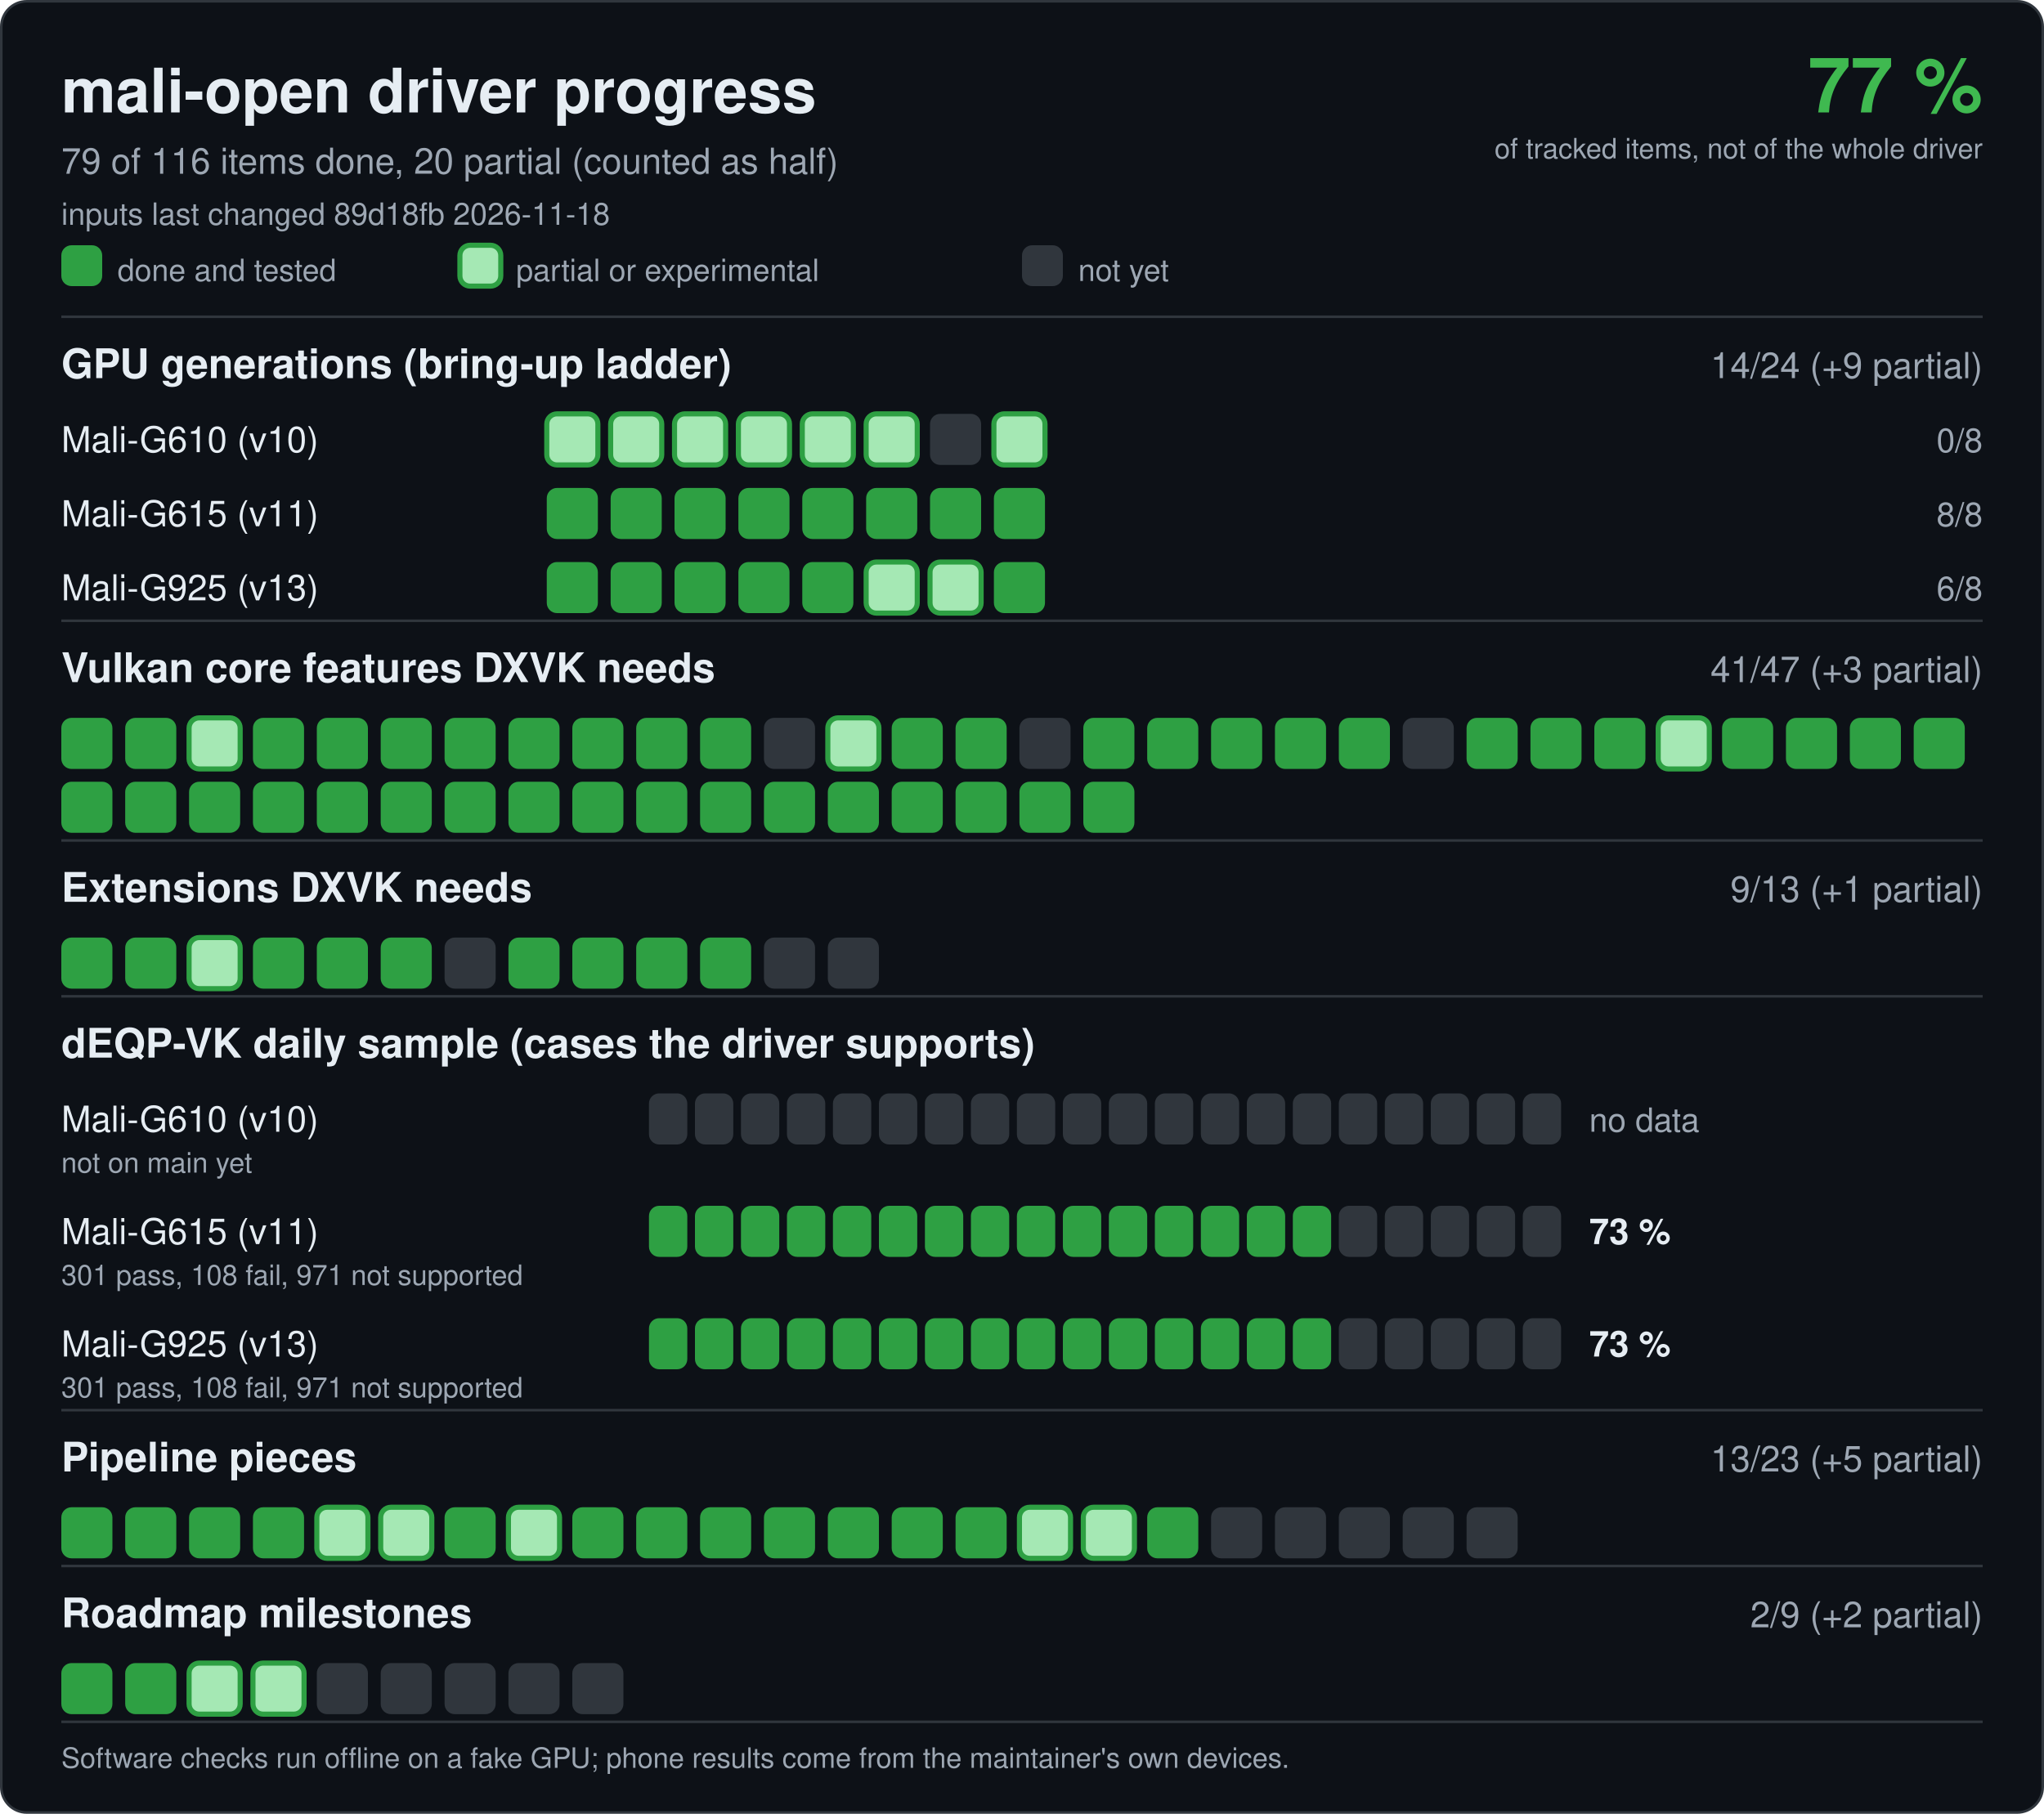
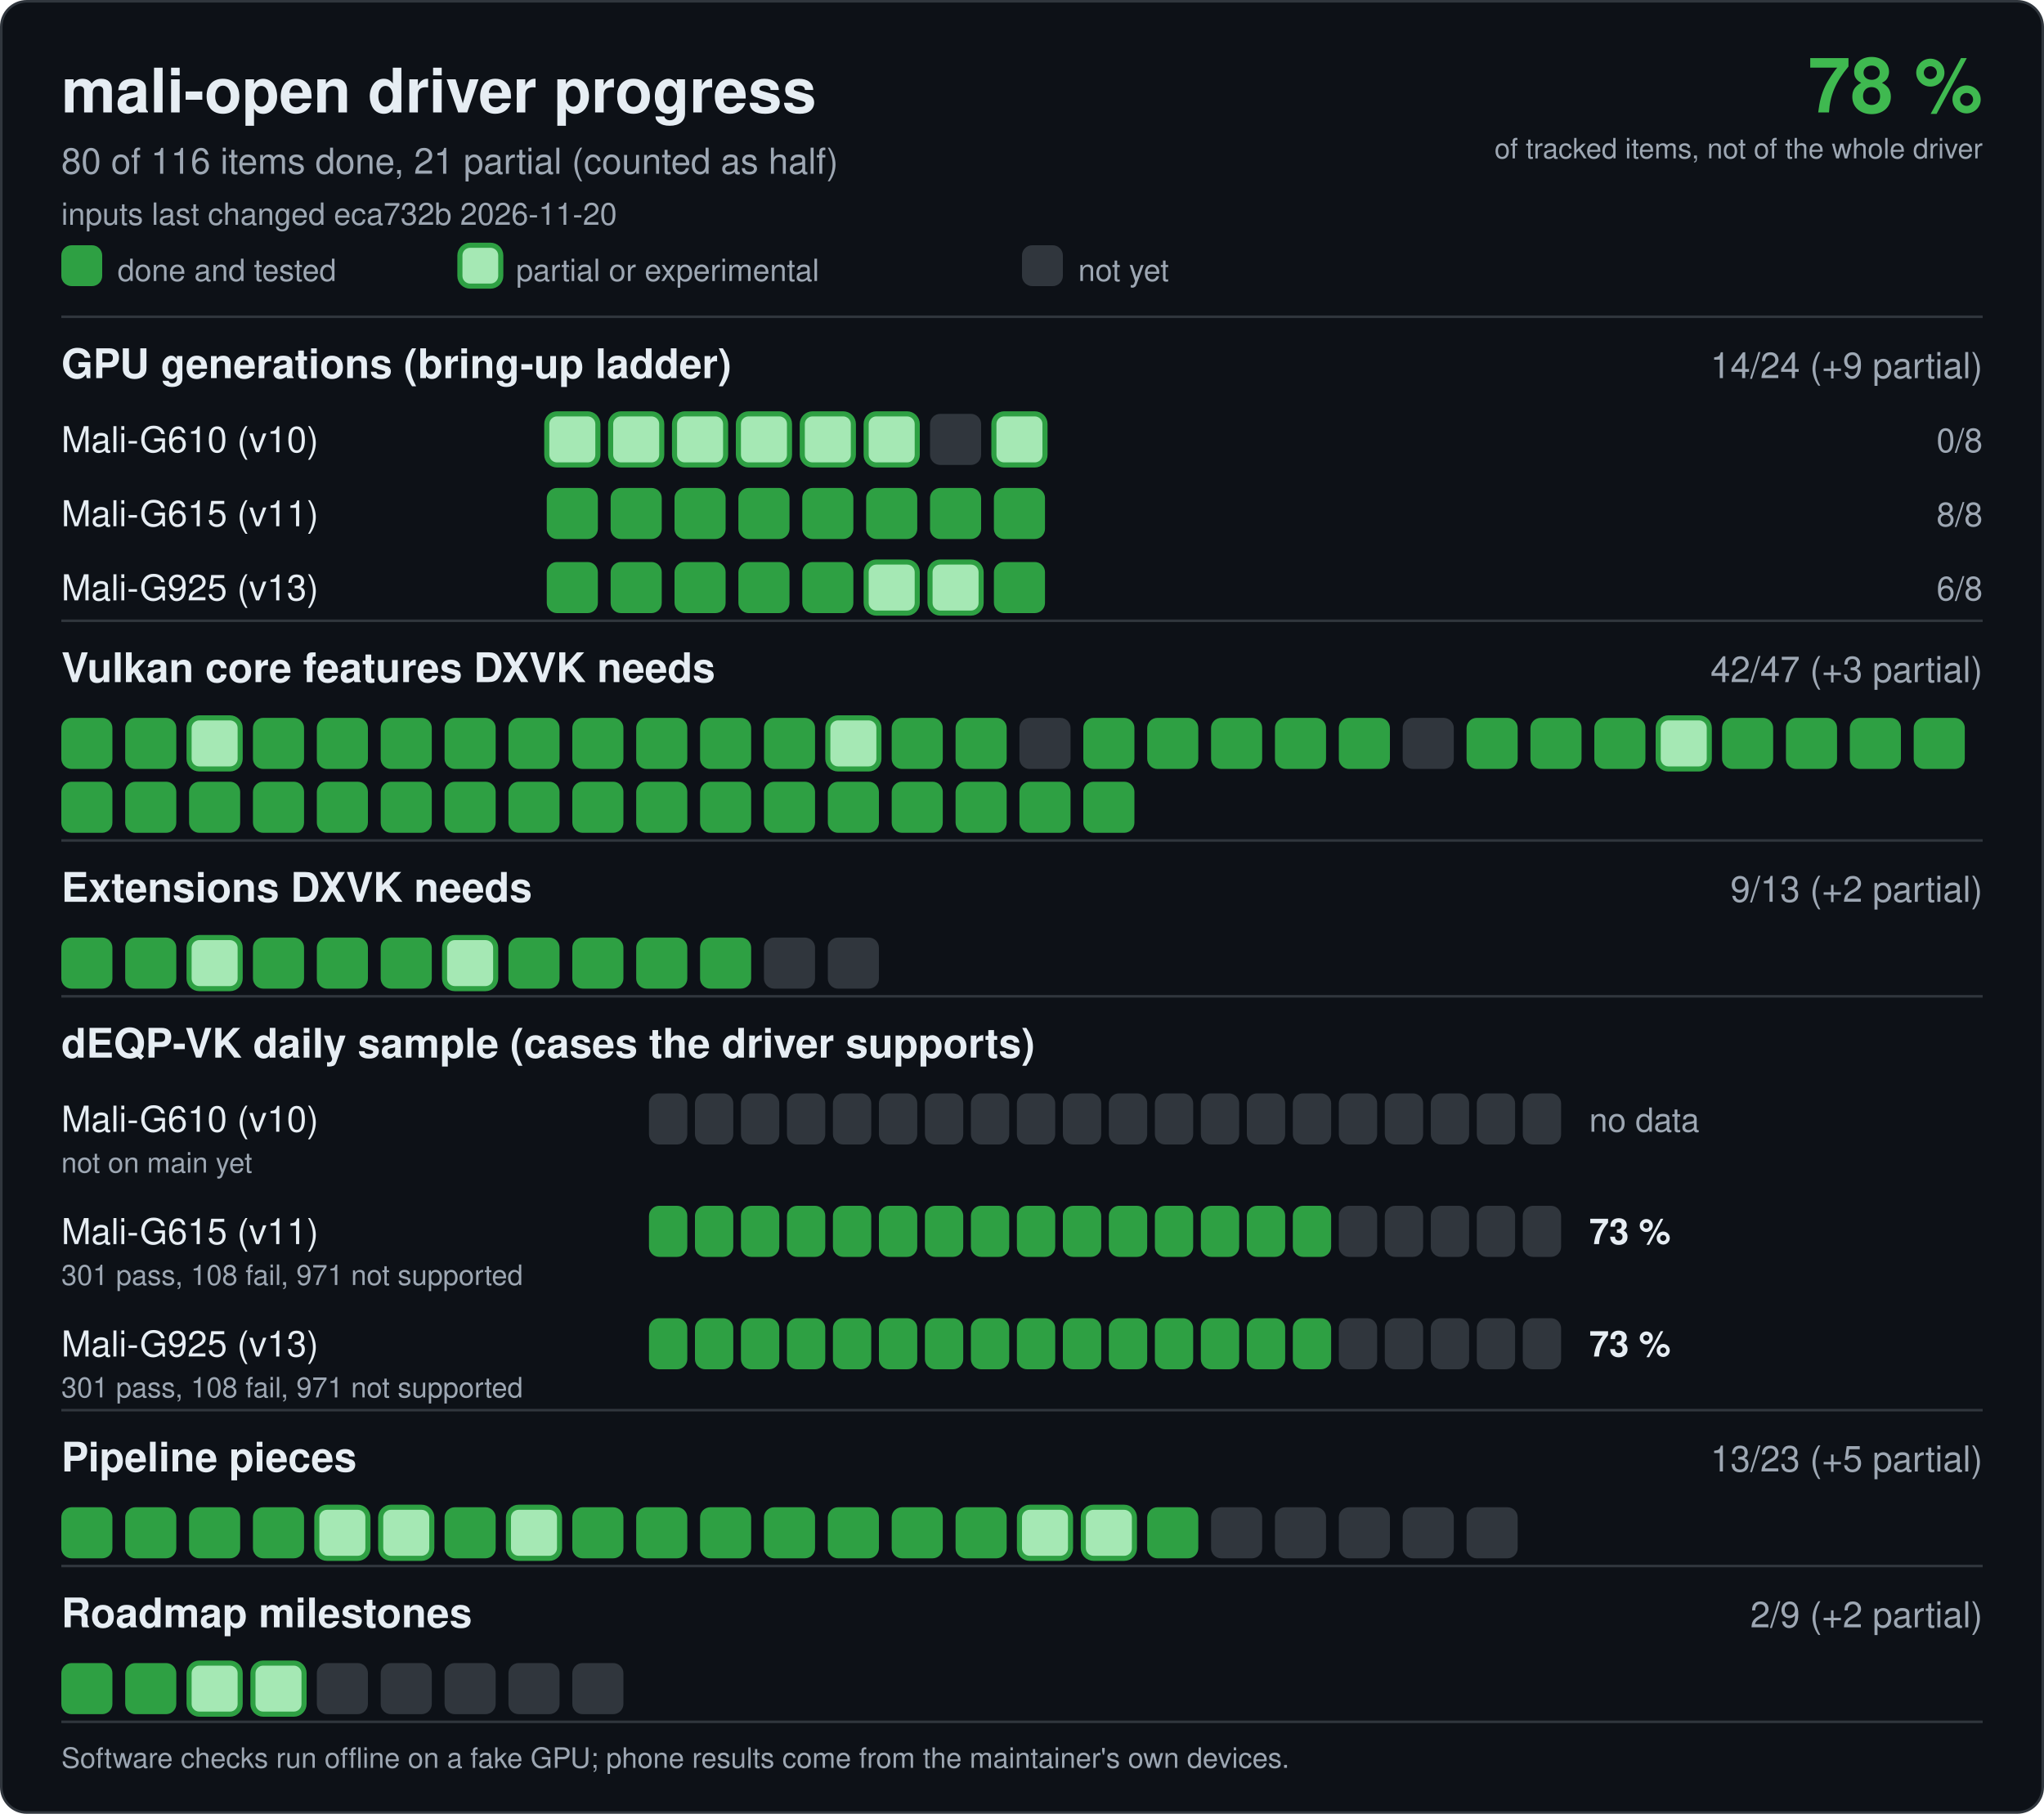
<svg xmlns="http://www.w3.org/2000/svg" width="800" height="710" viewBox="0 0 800 710" font-family="-apple-system,BlinkMacSystemFont,'Segoe UI',Helvetica,Arial,sans-serif" role="img" aria-labelledby="t d">
  <rect x="0.5" y="0.5" width="799" height="709" rx="10" fill="#0d1117" stroke="#30363d" />
  <text x="24" y="44" font-size="24" fill="#e6edf3" font-weight="bold" text-anchor="start">mali-open driver progress</text>
-   <text x="776" y="44" font-size="30" fill="#3fb950" font-weight="bold" text-anchor="end">77 %</text>
+   <text x="776" y="44" font-size="30" fill="#3fb950" font-weight="bold" text-anchor="end">78 %</text>
  <text x="776" y="62" font-size="11" fill="#9da7b3" font-weight="normal" text-anchor="end">of tracked items, not of the whole driver</text>
-   <text x="24" y="68" font-size="14" fill="#9da7b3" font-weight="normal" text-anchor="start">79 of 116 items done, 20 partial (counted as half)</text>
-   <text x="24" y="88" font-size="12" fill="#9da7b3">inputs last changed 89d18fb 2026-11-18</text>
+   <text x="24" y="68" font-size="14" fill="#9da7b3" font-weight="normal" text-anchor="start">80 of 116 items done, 21 partial (counted as half)</text>
+   <text x="24" y="88" font-size="12" fill="#9da7b3">inputs last changed eca732b 2026-11-20</text>
  <rect x="24" y="96" width="16" height="16" rx="4" fill="#2ea043" />
  <text x="46" y="110" font-size="12" fill="#9da7b3" font-weight="normal" text-anchor="start">done and tested</text>
  <rect x="180" y="96" width="16" height="16" rx="4" fill="#a5e8b4" stroke="#2ea043" stroke-width="2" />
  <text x="202" y="110" font-size="12" fill="#9da7b3" font-weight="normal" text-anchor="start">partial or experimental</text>
  <rect x="400" y="96" width="16" height="16" rx="4" fill="#30363d" />
  <text x="422" y="110" font-size="12" fill="#9da7b3" font-weight="normal" text-anchor="start">not yet</text>
  <line x1="24" y1="124" x2="776" y2="124" stroke="#30363d" />
  <text x="24" y="148" font-size="16" fill="#e6edf3" font-weight="bold" text-anchor="start">GPU generations (bring-up ladder)</text>
  <text x="776" y="148" font-size="14" fill="#9da7b3" font-weight="normal" text-anchor="end">14/24 (+9 partial)</text>
  <text x="24" y="177" font-size="14" fill="#e6edf3" font-weight="normal" text-anchor="start">Mali-G610 (v10)</text>
  <rect x="214" y="162" width="20" height="20" rx="4" fill="#a5e8b4" stroke="#2ea043" stroke-width="2" />
  <rect x="239" y="162" width="20" height="20" rx="4" fill="#a5e8b4" stroke="#2ea043" stroke-width="2" />
  <rect x="264" y="162" width="20" height="20" rx="4" fill="#a5e8b4" stroke="#2ea043" stroke-width="2" />
  <rect x="289" y="162" width="20" height="20" rx="4" fill="#a5e8b4" stroke="#2ea043" stroke-width="2" />
  <rect x="314" y="162" width="20" height="20" rx="4" fill="#a5e8b4" stroke="#2ea043" stroke-width="2" />
  <rect x="339" y="162" width="20" height="20" rx="4" fill="#a5e8b4" stroke="#2ea043" stroke-width="2" />
  <rect x="364" y="162" width="20" height="20" rx="4" fill="#30363d" />
  <rect x="389" y="162" width="20" height="20" rx="4" fill="#a5e8b4" stroke="#2ea043" stroke-width="2" />
  <text x="776" y="177" font-size="13" fill="#9da7b3" font-weight="normal" text-anchor="end">0/8</text>
  <text x="24" y="206" font-size="14" fill="#e6edf3" font-weight="normal" text-anchor="start">Mali-G615 (v11)</text>
  <rect x="214" y="191" width="20" height="20" rx="4" fill="#2ea043" />
  <rect x="239" y="191" width="20" height="20" rx="4" fill="#2ea043" />
  <rect x="264" y="191" width="20" height="20" rx="4" fill="#2ea043" />
  <rect x="289" y="191" width="20" height="20" rx="4" fill="#2ea043" />
  <rect x="314" y="191" width="20" height="20" rx="4" fill="#2ea043" />
  <rect x="339" y="191" width="20" height="20" rx="4" fill="#2ea043" />
  <rect x="364" y="191" width="20" height="20" rx="4" fill="#2ea043" />
  <rect x="389" y="191" width="20" height="20" rx="4" fill="#2ea043" />
  <text x="776" y="206" font-size="13" fill="#9da7b3" font-weight="normal" text-anchor="end">8/8</text>
  <text x="24" y="235" font-size="14" fill="#e6edf3" font-weight="normal" text-anchor="start">Mali-G925 (v13)</text>
  <rect x="214" y="220" width="20" height="20" rx="4" fill="#2ea043" />
  <rect x="239" y="220" width="20" height="20" rx="4" fill="#2ea043" />
  <rect x="264" y="220" width="20" height="20" rx="4" fill="#2ea043" />
  <rect x="289" y="220" width="20" height="20" rx="4" fill="#2ea043" />
  <rect x="314" y="220" width="20" height="20" rx="4" fill="#2ea043" />
  <rect x="339" y="220" width="20" height="20" rx="4" fill="#a5e8b4" stroke="#2ea043" stroke-width="2" />
  <rect x="364" y="220" width="20" height="20" rx="4" fill="#a5e8b4" stroke="#2ea043" stroke-width="2" />
  <rect x="389" y="220" width="20" height="20" rx="4" fill="#2ea043" />
  <text x="776" y="235" font-size="13" fill="#9da7b3" font-weight="normal" text-anchor="end">6/8</text>
  <line x1="24" y1="243" x2="776" y2="243" stroke="#30363d" />
  <text x="24" y="267" font-size="16" fill="#e6edf3" font-weight="bold" text-anchor="start">Vulkan core features DXVK needs</text>
-   <text x="776" y="267" font-size="14" fill="#9da7b3" font-weight="normal" text-anchor="end">41/47 (+3 partial)</text>
+   <text x="776" y="267" font-size="14" fill="#9da7b3" font-weight="normal" text-anchor="end">42/47 (+3 partial)</text>
  <rect x="24" y="281" width="20" height="20" rx="4" fill="#2ea043" />
  <rect x="49" y="281" width="20" height="20" rx="4" fill="#2ea043" />
  <rect x="74" y="281" width="20" height="20" rx="4" fill="#a5e8b4" stroke="#2ea043" stroke-width="2" />
  <rect x="99" y="281" width="20" height="20" rx="4" fill="#2ea043" />
  <rect x="124" y="281" width="20" height="20" rx="4" fill="#2ea043" />
  <rect x="149" y="281" width="20" height="20" rx="4" fill="#2ea043" />
  <rect x="174" y="281" width="20" height="20" rx="4" fill="#2ea043" />
  <rect x="199" y="281" width="20" height="20" rx="4" fill="#2ea043" />
  <rect x="224" y="281" width="20" height="20" rx="4" fill="#2ea043" />
  <rect x="249" y="281" width="20" height="20" rx="4" fill="#2ea043" />
  <rect x="274" y="281" width="20" height="20" rx="4" fill="#2ea043" />
-   <rect x="299" y="281" width="20" height="20" rx="4" fill="#30363d" />
+   <rect x="299" y="281" width="20" height="20" rx="4" fill="#2ea043" />
  <rect x="324" y="281" width="20" height="20" rx="4" fill="#a5e8b4" stroke="#2ea043" stroke-width="2" />
  <rect x="349" y="281" width="20" height="20" rx="4" fill="#2ea043" />
  <rect x="374" y="281" width="20" height="20" rx="4" fill="#2ea043" />
  <rect x="399" y="281" width="20" height="20" rx="4" fill="#30363d" />
  <rect x="424" y="281" width="20" height="20" rx="4" fill="#2ea043" />
  <rect x="449" y="281" width="20" height="20" rx="4" fill="#2ea043" />
  <rect x="474" y="281" width="20" height="20" rx="4" fill="#2ea043" />
  <rect x="499" y="281" width="20" height="20" rx="4" fill="#2ea043" />
  <rect x="524" y="281" width="20" height="20" rx="4" fill="#2ea043" />
  <rect x="549" y="281" width="20" height="20" rx="4" fill="#30363d" />
  <rect x="574" y="281" width="20" height="20" rx="4" fill="#2ea043" />
  <rect x="599" y="281" width="20" height="20" rx="4" fill="#2ea043" />
  <rect x="624" y="281" width="20" height="20" rx="4" fill="#2ea043" />
  <rect x="649" y="281" width="20" height="20" rx="4" fill="#a5e8b4" stroke="#2ea043" stroke-width="2" />
  <rect x="674" y="281" width="20" height="20" rx="4" fill="#2ea043" />
  <rect x="699" y="281" width="20" height="20" rx="4" fill="#2ea043" />
  <rect x="724" y="281" width="20" height="20" rx="4" fill="#2ea043" />
  <rect x="749" y="281" width="20" height="20" rx="4" fill="#2ea043" />
  <rect x="24" y="306" width="20" height="20" rx="4" fill="#2ea043" />
  <rect x="49" y="306" width="20" height="20" rx="4" fill="#2ea043" />
  <rect x="74" y="306" width="20" height="20" rx="4" fill="#2ea043" />
  <rect x="99" y="306" width="20" height="20" rx="4" fill="#2ea043" />
  <rect x="124" y="306" width="20" height="20" rx="4" fill="#2ea043" />
  <rect x="149" y="306" width="20" height="20" rx="4" fill="#2ea043" />
  <rect x="174" y="306" width="20" height="20" rx="4" fill="#2ea043" />
  <rect x="199" y="306" width="20" height="20" rx="4" fill="#2ea043" />
  <rect x="224" y="306" width="20" height="20" rx="4" fill="#2ea043" />
  <rect x="249" y="306" width="20" height="20" rx="4" fill="#2ea043" />
  <rect x="274" y="306" width="20" height="20" rx="4" fill="#2ea043" />
  <rect x="299" y="306" width="20" height="20" rx="4" fill="#2ea043" />
  <rect x="324" y="306" width="20" height="20" rx="4" fill="#2ea043" />
  <rect x="349" y="306" width="20" height="20" rx="4" fill="#2ea043" />
  <rect x="374" y="306" width="20" height="20" rx="4" fill="#2ea043" />
  <rect x="399" y="306" width="20" height="20" rx="4" fill="#2ea043" />
  <rect x="424" y="306" width="20" height="20" rx="4" fill="#2ea043" />
  <line x1="24" y1="329" x2="776" y2="329" stroke="#30363d" />
  <text x="24" y="353" font-size="16" fill="#e6edf3" font-weight="bold" text-anchor="start">Extensions DXVK needs</text>
-   <text x="776" y="353" font-size="14" fill="#9da7b3" font-weight="normal" text-anchor="end">9/13 (+1 partial)</text>
+   <text x="776" y="353" font-size="14" fill="#9da7b3" font-weight="normal" text-anchor="end">9/13 (+2 partial)</text>
  <rect x="24" y="367" width="20" height="20" rx="4" fill="#2ea043" />
  <rect x="49" y="367" width="20" height="20" rx="4" fill="#2ea043" />
  <rect x="74" y="367" width="20" height="20" rx="4" fill="#a5e8b4" stroke="#2ea043" stroke-width="2" />
  <rect x="99" y="367" width="20" height="20" rx="4" fill="#2ea043" />
  <rect x="124" y="367" width="20" height="20" rx="4" fill="#2ea043" />
  <rect x="149" y="367" width="20" height="20" rx="4" fill="#2ea043" />
-   <rect x="174" y="367" width="20" height="20" rx="4" fill="#30363d" />
+   <rect x="174" y="367" width="20" height="20" rx="4" fill="#a5e8b4" stroke="#2ea043" stroke-width="2" />
  <rect x="199" y="367" width="20" height="20" rx="4" fill="#2ea043" />
  <rect x="224" y="367" width="20" height="20" rx="4" fill="#2ea043" />
  <rect x="249" y="367" width="20" height="20" rx="4" fill="#2ea043" />
  <rect x="274" y="367" width="20" height="20" rx="4" fill="#2ea043" />
  <rect x="299" y="367" width="20" height="20" rx="4" fill="#30363d" />
  <rect x="324" y="367" width="20" height="20" rx="4" fill="#30363d" />
  <line x1="24" y1="390" x2="776" y2="390" stroke="#30363d" />
  <text x="24" y="414" font-size="16" fill="#e6edf3" font-weight="bold" text-anchor="start">dEQP-VK daily sample (cases the driver supports)</text>
  <text x="24" y="443" font-size="14" fill="#e6edf3" font-weight="normal" text-anchor="start">Mali-G610 (v10)</text>
  <rect x="254" y="428" width="15" height="20" rx="4" fill="#30363d" />
  <rect x="272" y="428" width="15" height="20" rx="4" fill="#30363d" />
  <rect x="290" y="428" width="15" height="20" rx="4" fill="#30363d" />
  <rect x="308" y="428" width="15" height="20" rx="4" fill="#30363d" />
  <rect x="326" y="428" width="15" height="20" rx="4" fill="#30363d" />
  <rect x="344" y="428" width="15" height="20" rx="4" fill="#30363d" />
  <rect x="362" y="428" width="15" height="20" rx="4" fill="#30363d" />
  <rect x="380" y="428" width="15" height="20" rx="4" fill="#30363d" />
  <rect x="398" y="428" width="15" height="20" rx="4" fill="#30363d" />
  <rect x="416" y="428" width="15" height="20" rx="4" fill="#30363d" />
  <rect x="434" y="428" width="15" height="20" rx="4" fill="#30363d" />
  <rect x="452" y="428" width="15" height="20" rx="4" fill="#30363d" />
  <rect x="470" y="428" width="15" height="20" rx="4" fill="#30363d" />
  <rect x="488" y="428" width="15" height="20" rx="4" fill="#30363d" />
  <rect x="506" y="428" width="15" height="20" rx="4" fill="#30363d" />
  <rect x="524" y="428" width="15" height="20" rx="4" fill="#30363d" />
  <rect x="542" y="428" width="15" height="20" rx="4" fill="#30363d" />
  <rect x="560" y="428" width="15" height="20" rx="4" fill="#30363d" />
  <rect x="578" y="428" width="15" height="20" rx="4" fill="#30363d" />
  <rect x="596" y="428" width="15" height="20" rx="4" fill="#30363d" />
  <text x="622" y="443" font-size="13" fill="#9da7b3" font-weight="normal" text-anchor="start">no data</text>
  <text x="24" y="459" font-size="11" fill="#9da7b3" font-weight="normal" text-anchor="start">not on main yet</text>
  <text x="24" y="487" font-size="14" fill="#e6edf3" font-weight="normal" text-anchor="start">Mali-G615 (v11)</text>
  <rect x="254" y="472" width="15" height="20" rx="4" fill="#2ea043" />
  <rect x="272" y="472" width="15" height="20" rx="4" fill="#2ea043" />
  <rect x="290" y="472" width="15" height="20" rx="4" fill="#2ea043" />
  <rect x="308" y="472" width="15" height="20" rx="4" fill="#2ea043" />
  <rect x="326" y="472" width="15" height="20" rx="4" fill="#2ea043" />
  <rect x="344" y="472" width="15" height="20" rx="4" fill="#2ea043" />
  <rect x="362" y="472" width="15" height="20" rx="4" fill="#2ea043" />
  <rect x="380" y="472" width="15" height="20" rx="4" fill="#2ea043" />
  <rect x="398" y="472" width="15" height="20" rx="4" fill="#2ea043" />
  <rect x="416" y="472" width="15" height="20" rx="4" fill="#2ea043" />
  <rect x="434" y="472" width="15" height="20" rx="4" fill="#2ea043" />
  <rect x="452" y="472" width="15" height="20" rx="4" fill="#2ea043" />
  <rect x="470" y="472" width="15" height="20" rx="4" fill="#2ea043" />
  <rect x="488" y="472" width="15" height="20" rx="4" fill="#2ea043" />
  <rect x="506" y="472" width="15" height="20" rx="4" fill="#2ea043" />
  <rect x="524" y="472" width="15" height="20" rx="4" fill="#30363d" />
  <rect x="542" y="472" width="15" height="20" rx="4" fill="#30363d" />
  <rect x="560" y="472" width="15" height="20" rx="4" fill="#30363d" />
  <rect x="578" y="472" width="15" height="20" rx="4" fill="#30363d" />
  <rect x="596" y="472" width="15" height="20" rx="4" fill="#30363d" />
  <text x="622" y="487" font-size="14" fill="#e6edf3" font-weight="bold" text-anchor="start">73 %</text>
  <text x="24" y="503" font-size="11" fill="#9da7b3" font-weight="normal" text-anchor="start">301 pass, 108 fail, 971 not supported</text>
  <text x="24" y="531" font-size="14" fill="#e6edf3" font-weight="normal" text-anchor="start">Mali-G925 (v13)</text>
  <rect x="254" y="516" width="15" height="20" rx="4" fill="#2ea043" />
  <rect x="272" y="516" width="15" height="20" rx="4" fill="#2ea043" />
  <rect x="290" y="516" width="15" height="20" rx="4" fill="#2ea043" />
  <rect x="308" y="516" width="15" height="20" rx="4" fill="#2ea043" />
  <rect x="326" y="516" width="15" height="20" rx="4" fill="#2ea043" />
  <rect x="344" y="516" width="15" height="20" rx="4" fill="#2ea043" />
  <rect x="362" y="516" width="15" height="20" rx="4" fill="#2ea043" />
  <rect x="380" y="516" width="15" height="20" rx="4" fill="#2ea043" />
  <rect x="398" y="516" width="15" height="20" rx="4" fill="#2ea043" />
  <rect x="416" y="516" width="15" height="20" rx="4" fill="#2ea043" />
  <rect x="434" y="516" width="15" height="20" rx="4" fill="#2ea043" />
  <rect x="452" y="516" width="15" height="20" rx="4" fill="#2ea043" />
  <rect x="470" y="516" width="15" height="20" rx="4" fill="#2ea043" />
  <rect x="488" y="516" width="15" height="20" rx="4" fill="#2ea043" />
  <rect x="506" y="516" width="15" height="20" rx="4" fill="#2ea043" />
  <rect x="524" y="516" width="15" height="20" rx="4" fill="#30363d" />
  <rect x="542" y="516" width="15" height="20" rx="4" fill="#30363d" />
  <rect x="560" y="516" width="15" height="20" rx="4" fill="#30363d" />
  <rect x="578" y="516" width="15" height="20" rx="4" fill="#30363d" />
  <rect x="596" y="516" width="15" height="20" rx="4" fill="#30363d" />
  <text x="622" y="531" font-size="14" fill="#e6edf3" font-weight="bold" text-anchor="start">73 %</text>
  <text x="24" y="547" font-size="11" fill="#9da7b3" font-weight="normal" text-anchor="start">301 pass, 108 fail, 971 not supported</text>
  <line x1="24" y1="552" x2="776" y2="552" stroke="#30363d" />
  <text x="24" y="576" font-size="16" fill="#e6edf3" font-weight="bold" text-anchor="start">Pipeline pieces</text>
  <text x="776" y="576" font-size="14" fill="#9da7b3" font-weight="normal" text-anchor="end">13/23 (+5 partial)</text>
  <rect x="24" y="590" width="20" height="20" rx="4" fill="#2ea043" />
  <rect x="49" y="590" width="20" height="20" rx="4" fill="#2ea043" />
  <rect x="74" y="590" width="20" height="20" rx="4" fill="#2ea043" />
  <rect x="99" y="590" width="20" height="20" rx="4" fill="#2ea043" />
  <rect x="124" y="590" width="20" height="20" rx="4" fill="#a5e8b4" stroke="#2ea043" stroke-width="2" />
  <rect x="149" y="590" width="20" height="20" rx="4" fill="#a5e8b4" stroke="#2ea043" stroke-width="2" />
  <rect x="174" y="590" width="20" height="20" rx="4" fill="#2ea043" />
  <rect x="199" y="590" width="20" height="20" rx="4" fill="#a5e8b4" stroke="#2ea043" stroke-width="2" />
  <rect x="224" y="590" width="20" height="20" rx="4" fill="#2ea043" />
  <rect x="249" y="590" width="20" height="20" rx="4" fill="#2ea043" />
  <rect x="274" y="590" width="20" height="20" rx="4" fill="#2ea043" />
  <rect x="299" y="590" width="20" height="20" rx="4" fill="#2ea043" />
  <rect x="324" y="590" width="20" height="20" rx="4" fill="#2ea043" />
  <rect x="349" y="590" width="20" height="20" rx="4" fill="#2ea043" />
  <rect x="374" y="590" width="20" height="20" rx="4" fill="#2ea043" />
  <rect x="399" y="590" width="20" height="20" rx="4" fill="#a5e8b4" stroke="#2ea043" stroke-width="2" />
  <rect x="424" y="590" width="20" height="20" rx="4" fill="#a5e8b4" stroke="#2ea043" stroke-width="2" />
  <rect x="449" y="590" width="20" height="20" rx="4" fill="#2ea043" />
  <rect x="474" y="590" width="20" height="20" rx="4" fill="#30363d" />
  <rect x="499" y="590" width="20" height="20" rx="4" fill="#30363d" />
  <rect x="524" y="590" width="20" height="20" rx="4" fill="#30363d" />
  <rect x="549" y="590" width="20" height="20" rx="4" fill="#30363d" />
  <rect x="574" y="590" width="20" height="20" rx="4" fill="#30363d" />
  <line x1="24" y1="613" x2="776" y2="613" stroke="#30363d" />
  <text x="24" y="637" font-size="16" fill="#e6edf3" font-weight="bold" text-anchor="start">Roadmap milestones</text>
  <text x="776" y="637" font-size="14" fill="#9da7b3" font-weight="normal" text-anchor="end">2/9 (+2 partial)</text>
  <rect x="24" y="651" width="20" height="20" rx="4" fill="#2ea043" />
  <rect x="49" y="651" width="20" height="20" rx="4" fill="#2ea043" />
  <rect x="74" y="651" width="20" height="20" rx="4" fill="#a5e8b4" stroke="#2ea043" stroke-width="2" />
  <rect x="99" y="651" width="20" height="20" rx="4" fill="#a5e8b4" stroke="#2ea043" stroke-width="2" />
  <rect x="124" y="651" width="20" height="20" rx="4" fill="#30363d" />
  <rect x="149" y="651" width="20" height="20" rx="4" fill="#30363d" />
  <rect x="174" y="651" width="20" height="20" rx="4" fill="#30363d" />
  <rect x="199" y="651" width="20" height="20" rx="4" fill="#30363d" />
  <rect x="224" y="651" width="20" height="20" rx="4" fill="#30363d" />
  <line x1="24" y1="674" x2="776" y2="674" stroke="#30363d" />
  <text x="24" y="692" font-size="11" fill="#9da7b3" font-weight="normal" text-anchor="start">Software checks run offline on a fake GPU; phone results come from the maintainer's own devices.</text>
</svg>
